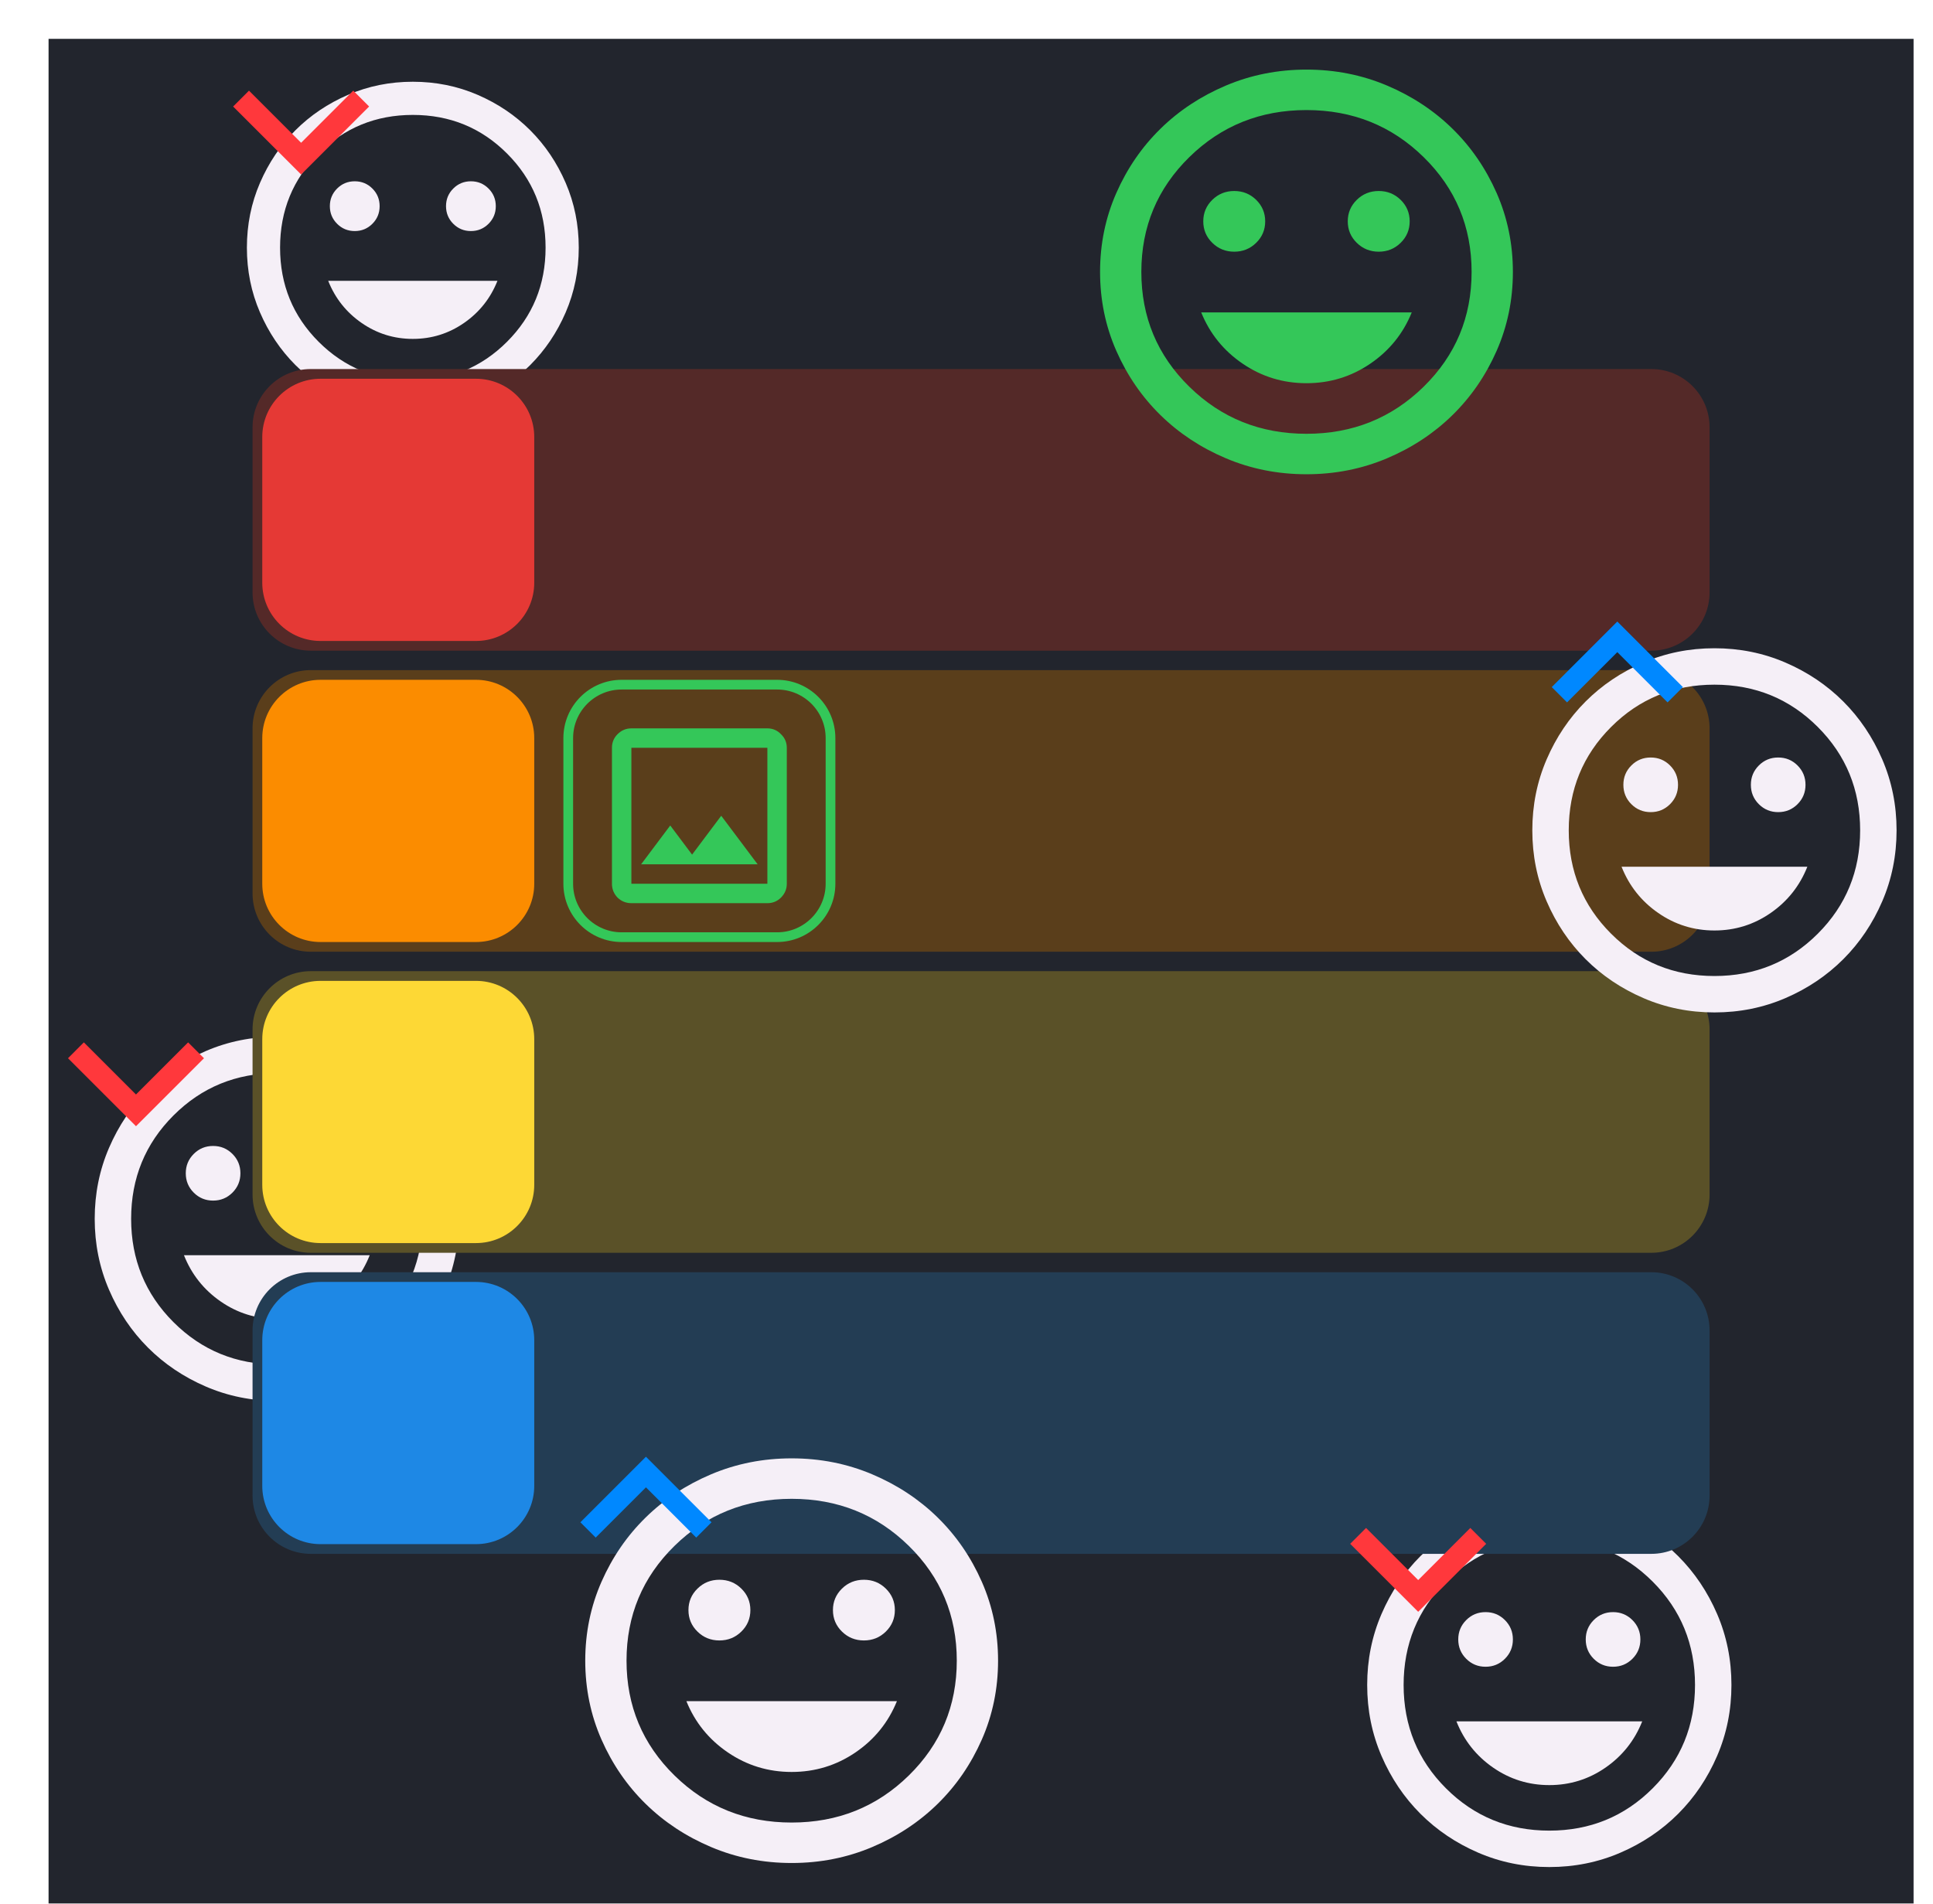
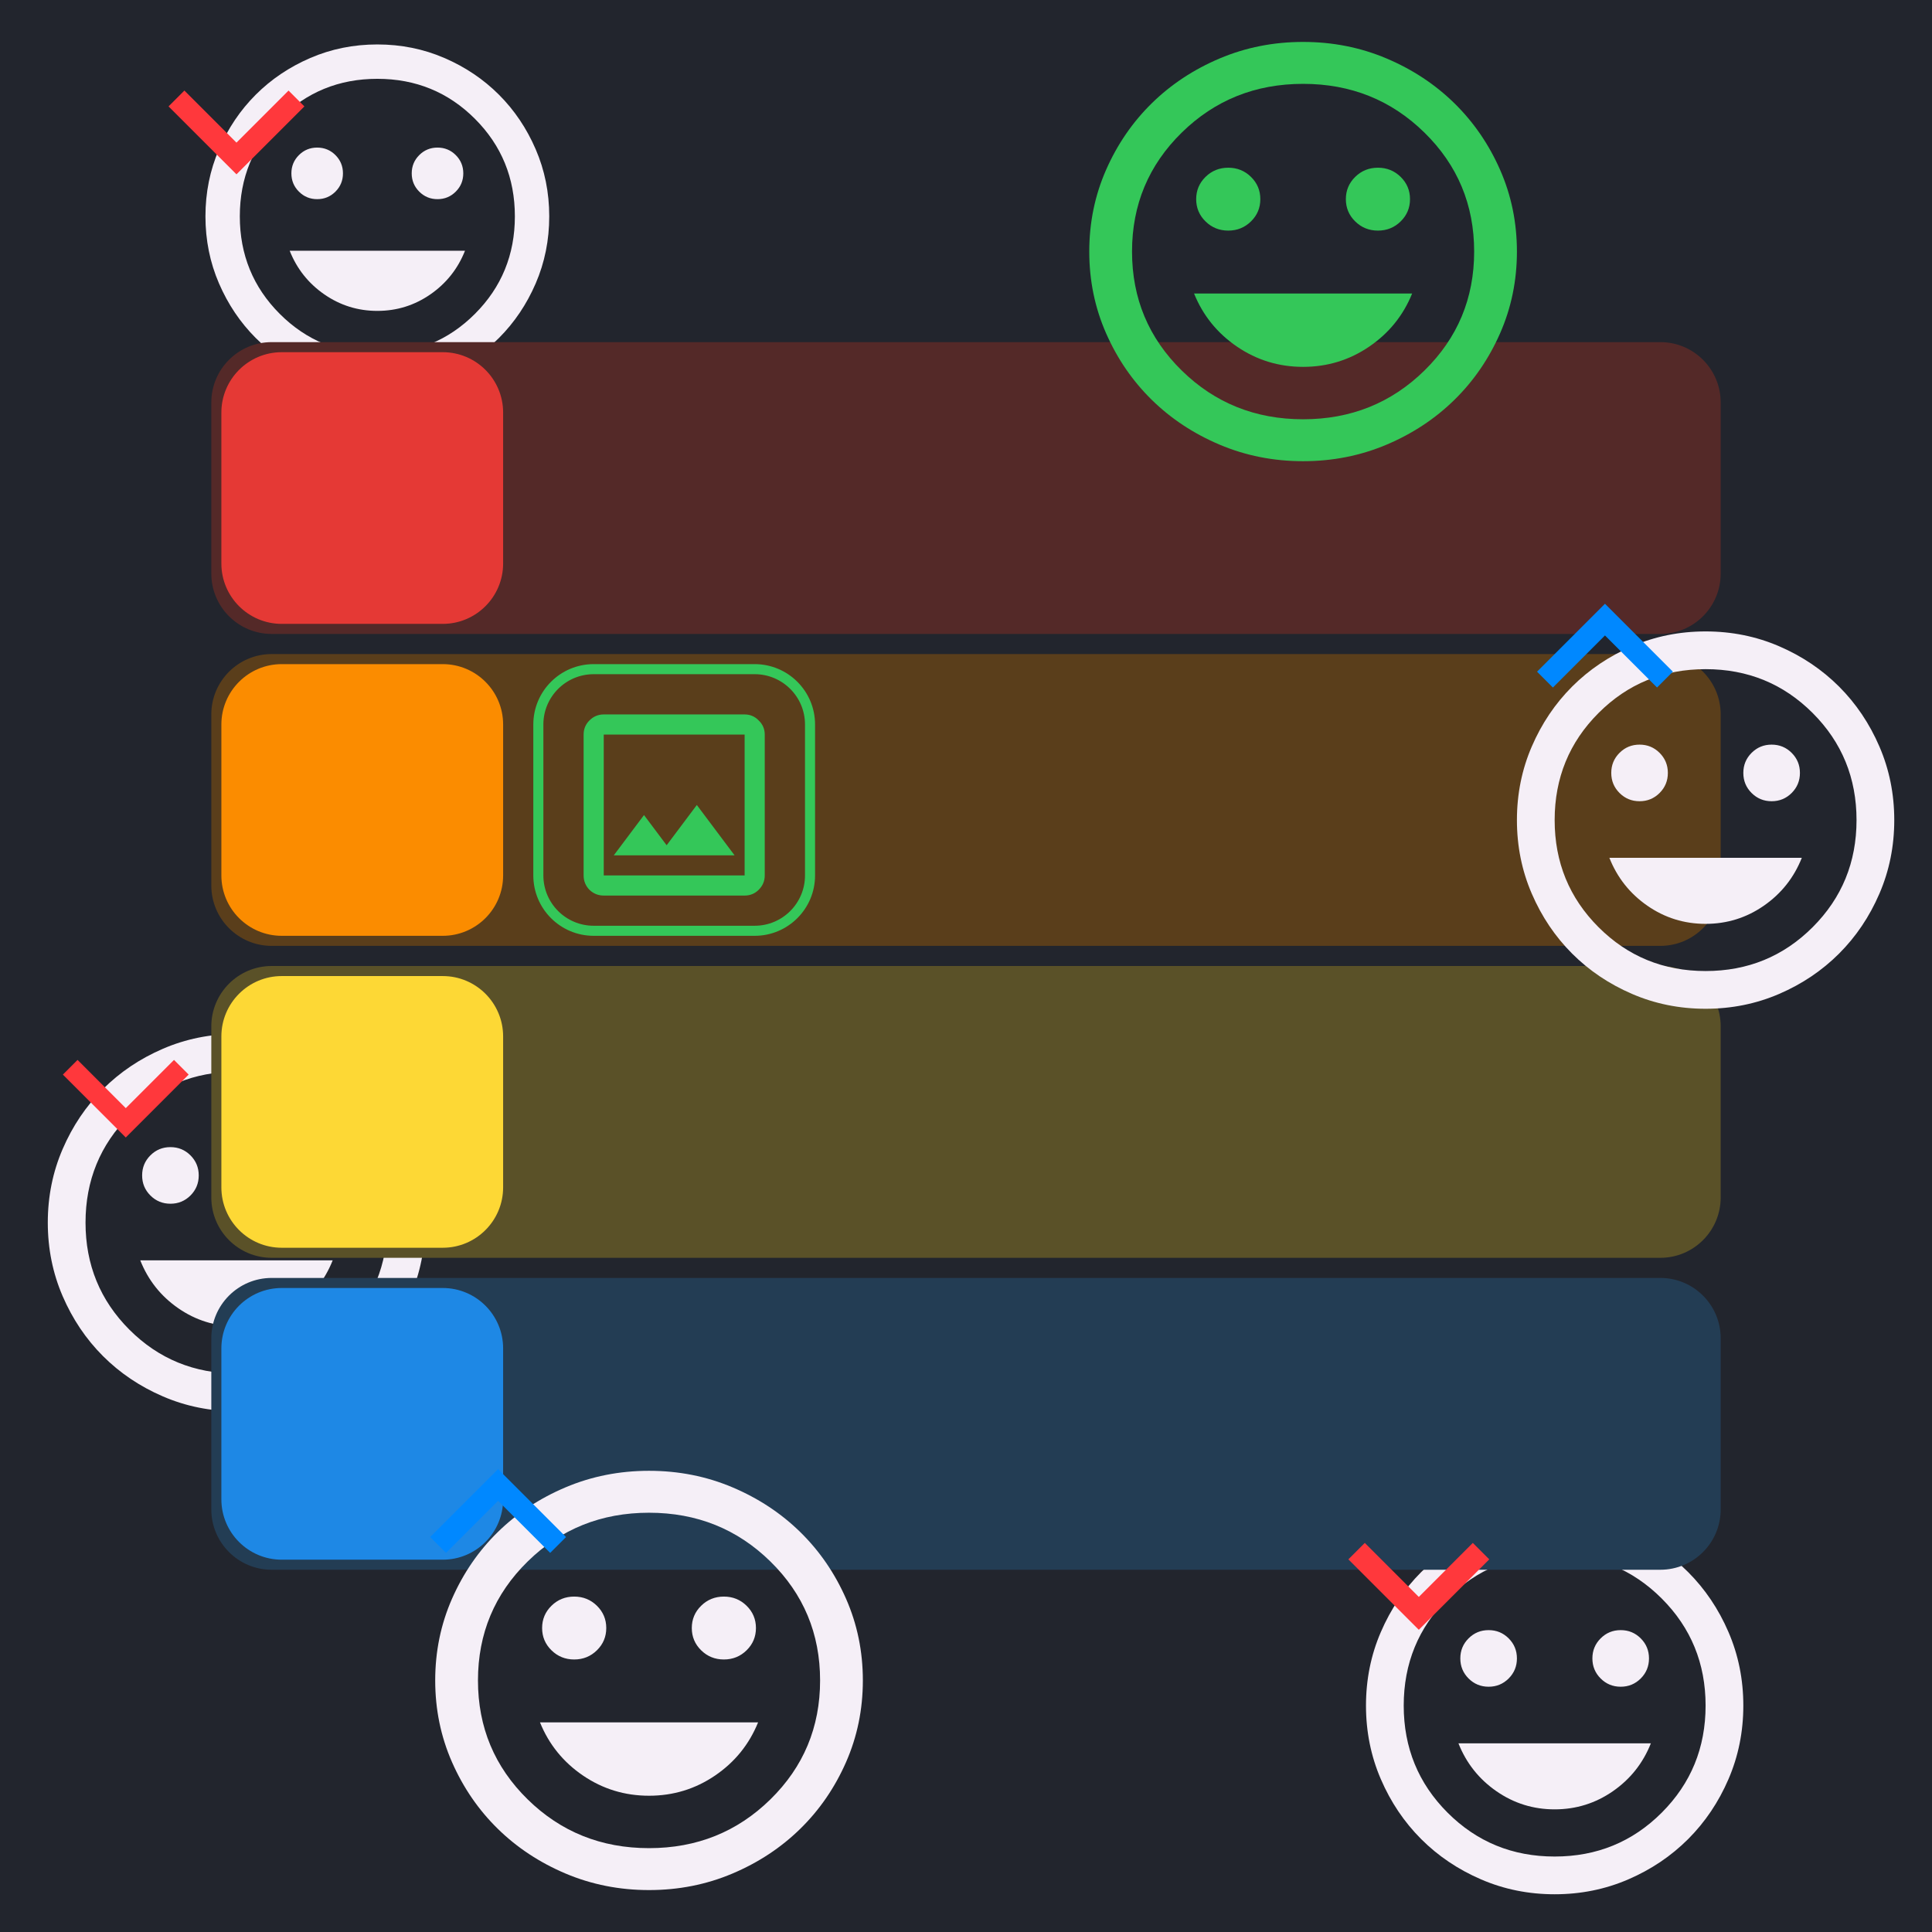
- <svg xmlns="http://www.w3.org/2000/svg" width="199" height="196" viewBox="0 0 199 196" fill="none">
-   <rect x="5" y="4" width="192" height="192" fill="#22252D" />
-   <path d="M48.479 23.792C49.191 23.792 49.796 23.543 50.294 23.044C50.792 22.546 51.042 21.941 51.042 21.229C51.042 20.517 50.792 19.912 50.294 19.414C49.796 18.916 49.191 18.667 48.479 18.667C47.767 18.667 47.162 18.916 46.664 19.414C46.166 19.912 45.917 20.517 45.917 21.229C45.917 21.941 46.166 22.546 46.664 23.044C47.162 23.543 47.767 23.792 48.479 23.792ZM36.521 23.792C37.233 23.792 37.838 23.543 38.336 23.044C38.834 22.546 39.083 21.941 39.083 21.229C39.083 20.517 38.834 19.912 38.336 19.414C37.838 18.916 37.233 18.667 36.521 18.667C35.809 18.667 35.204 18.916 34.706 19.414C34.208 19.912 33.958 20.517 33.958 21.229C33.958 21.941 34.208 22.546 34.706 23.044C35.204 23.543 35.809 23.792 36.521 23.792ZM42.5 34.896C44.436 34.896 46.194 34.348 47.775 33.252C49.355 32.155 50.501 30.71 51.212 28.917H33.788C34.499 30.71 35.645 32.155 37.225 33.252C38.806 34.348 40.564 34.896 42.5 34.896ZM42.5 42.583C40.137 42.583 37.916 42.135 35.837 41.238C33.759 40.341 31.951 39.124 30.413 37.587C28.876 36.049 27.659 34.241 26.762 32.163C25.865 30.084 25.417 27.863 25.417 25.5C25.417 23.137 25.865 20.916 26.762 18.837C27.659 16.759 28.876 14.951 30.413 13.414C31.951 11.876 33.759 10.659 35.837 9.762C37.916 8.865 40.137 8.417 42.5 8.417C44.863 8.417 47.084 8.865 49.163 9.762C51.241 10.659 53.049 11.876 54.587 13.414C56.124 14.951 57.341 16.759 58.238 18.837C59.135 20.916 59.583 23.137 59.583 25.5C59.583 27.863 59.135 30.084 58.238 32.163C57.341 34.241 56.124 36.049 54.587 37.587C53.049 39.124 51.241 40.341 49.163 41.238C47.084 42.135 44.863 42.583 42.5 42.583ZM42.5 39.167C46.315 39.167 49.547 37.843 52.195 35.195C54.843 32.547 56.167 29.315 56.167 25.5C56.167 21.685 54.843 18.453 52.195 15.805C49.547 13.157 46.315 11.833 42.5 11.833C38.685 11.833 35.453 13.157 32.805 15.805C30.157 18.453 28.833 21.685 28.833 25.5C28.833 29.315 30.157 32.547 32.805 35.195C35.453 37.843 38.685 39.167 42.5 39.167Z" fill="#F5EFF7" />
-   <path d="M166.062 171.625C166.844 171.625 167.508 171.352 168.055 170.805C168.602 170.258 168.875 169.594 168.875 168.812C168.875 168.031 168.602 167.367 168.055 166.82C167.508 166.273 166.844 166 166.062 166C165.281 166 164.617 166.273 164.07 166.82C163.523 167.367 163.25 168.031 163.25 168.812C163.25 169.594 163.523 170.258 164.07 170.805C164.617 171.352 165.281 171.625 166.062 171.625ZM152.938 171.625C153.719 171.625 154.383 171.352 154.93 170.805C155.477 170.258 155.75 169.594 155.75 168.812C155.75 168.031 155.477 167.367 154.93 166.82C154.383 166.273 153.719 166 152.938 166C152.156 166 151.492 166.273 150.945 166.82C150.398 167.367 150.125 168.031 150.125 168.812C150.125 169.594 150.398 170.258 150.945 170.805C151.492 171.352 152.156 171.625 152.938 171.625ZM159.5 183.812C161.625 183.812 163.555 183.211 165.289 182.008C167.023 180.805 168.281 179.219 169.063 177.25H149.938C150.719 179.219 151.977 180.805 153.711 182.008C155.445 183.211 157.375 183.812 159.5 183.812ZM159.5 192.25C156.906 192.25 154.469 191.758 152.187 190.773C149.906 189.789 147.922 188.453 146.234 186.766C144.547 185.078 143.211 183.094 142.227 180.813C141.242 178.531 140.75 176.094 140.75 173.5C140.75 170.906 141.242 168.469 142.227 166.187C143.211 163.906 144.547 161.922 146.234 160.234C147.922 158.547 149.906 157.211 152.187 156.227C154.469 155.242 156.906 154.75 159.5 154.75C162.094 154.75 164.531 155.242 166.813 156.227C169.094 157.211 171.078 158.547 172.766 160.234C174.453 161.922 175.789 163.906 176.773 166.187C177.758 168.469 178.25 170.906 178.25 173.5C178.25 176.094 177.758 178.531 176.773 180.813C175.789 183.094 174.453 185.078 172.766 186.766C171.078 188.453 169.094 189.789 166.813 190.773C164.531 191.758 162.094 192.25 159.5 192.25ZM159.5 188.5C163.688 188.5 167.234 187.047 170.141 184.141C173.047 181.234 174.5 177.688 174.5 173.5C174.5 169.312 173.047 165.766 170.141 162.859C167.234 159.953 163.688 158.5 159.5 158.5C155.312 158.5 151.766 159.953 148.859 162.859C145.953 165.766 144.5 169.312 144.5 173.5C144.5 177.688 145.953 181.234 148.859 184.141C151.766 187.047 155.312 188.5 159.5 188.5Z" fill="#F5EFF7" />
-   <path d="M35.062 123.625C35.844 123.625 36.508 123.352 37.055 122.805C37.602 122.258 37.875 121.594 37.875 120.812C37.875 120.031 37.602 119.367 37.055 118.82C36.508 118.273 35.844 118 35.062 118C34.281 118 33.617 118.273 33.07 118.82C32.523 119.367 32.25 120.031 32.25 120.812C32.25 121.594 32.523 122.258 33.07 122.805C33.617 123.352 34.281 123.625 35.062 123.625ZM21.938 123.625C22.719 123.625 23.383 123.352 23.93 122.805C24.477 122.258 24.75 121.594 24.75 120.812C24.75 120.031 24.477 119.367 23.93 118.82C23.383 118.273 22.719 118 21.938 118C21.156 118 20.492 118.273 19.945 118.82C19.398 119.367 19.125 120.031 19.125 120.812C19.125 121.594 19.398 122.258 19.945 122.805C20.492 123.352 21.156 123.625 21.938 123.625ZM28.5 135.812C30.625 135.812 32.555 135.211 34.289 134.008C36.023 132.805 37.281 131.219 38.062 129.25H18.938C19.719 131.219 20.977 132.805 22.711 134.008C24.445 135.211 26.375 135.812 28.5 135.812ZM28.5 144.25C25.906 144.25 23.469 143.758 21.188 142.773C18.906 141.789 16.922 140.453 15.234 138.766C13.547 137.078 12.211 135.094 11.227 132.813C10.242 130.531 9.75 128.094 9.75 125.5C9.75 122.906 10.242 120.469 11.227 118.187C12.211 115.906 13.547 113.922 15.234 112.234C16.922 110.547 18.906 109.211 21.188 108.227C23.469 107.242 25.906 106.75 28.5 106.75C31.094 106.75 33.531 107.242 35.812 108.227C38.094 109.211 40.078 110.547 41.766 112.234C43.453 113.922 44.789 115.906 45.773 118.187C46.758 120.469 47.25 122.906 47.25 125.5C47.25 128.094 46.758 130.531 45.773 132.813C44.789 135.094 43.453 137.078 41.766 138.766C40.078 140.453 38.094 141.789 35.812 142.773C33.531 143.758 31.094 144.25 28.5 144.25ZM28.5 140.5C32.688 140.5 36.234 139.047 39.141 136.141C42.047 133.234 43.5 129.688 43.5 125.5C43.5 121.312 42.047 117.766 39.141 114.859C36.234 111.953 32.688 110.5 28.5 110.5C24.312 110.5 20.766 111.953 17.859 114.859C14.953 117.766 13.5 121.312 13.5 125.5C13.5 129.688 14.953 133.234 17.859 136.141C20.766 139.047 24.312 140.5 28.5 140.5Z" fill="#F5EFF7" />
-   <rect x="26" y="38" width="150" height="29" rx="6" fill="#542928" />
-   <rect x="27" y="39" width="28" height="27" rx="6" fill="#E53935" />
-   <rect x="26" y="69" width="150" height="29" rx="6" fill="#5A3E1B" />
-   <rect x="27" y="70" width="28" height="27" rx="6" fill="#FB8C00" />
-   <rect x="58.5" y="70.5" width="27" height="26" rx="5.5" fill="#5A3E1B" stroke="#34C759" />
-   <rect x="26" y="131" width="150" height="29" rx="6" fill="#233D54" />
-   <rect x="27" y="132" width="28" height="27" rx="6" fill="#1E88E5" />
-   <rect x="26" y="100" width="150" height="29" rx="6" fill="#5A5128" />
-   <rect x="27" y="101" width="28" height="27" rx="6" fill="#FDD835" />
-   <path d="M88.938 168.917C89.823 168.917 90.576 168.613 91.195 168.005C91.815 167.398 92.125 166.66 92.125 165.792C92.125 164.924 91.815 164.186 91.195 163.578C90.576 162.97 89.823 162.667 88.938 162.667C88.052 162.667 87.299 162.97 86.68 163.578C86.06 164.186 85.75 164.924 85.75 165.792C85.75 166.66 86.06 167.398 86.68 168.005C87.299 168.613 88.052 168.917 88.938 168.917ZM74.062 168.917C74.948 168.917 75.701 168.613 76.32 168.005C76.94 167.398 77.25 166.66 77.25 165.792C77.25 164.924 76.94 164.186 76.32 163.578C75.701 162.97 74.948 162.667 74.062 162.667C73.177 162.667 72.424 162.97 71.805 163.578C71.185 164.186 70.875 164.924 70.875 165.792C70.875 166.66 71.185 167.398 71.805 168.005C72.424 168.613 73.177 168.917 74.062 168.917ZM81.5 182.458C83.908 182.458 86.095 181.79 88.061 180.453C90.027 179.116 91.452 177.354 92.338 175.167H70.662C71.548 177.354 72.973 179.116 74.939 180.453C76.905 181.79 79.092 182.458 81.5 182.458ZM81.5 191.833C78.56 191.833 75.798 191.286 73.213 190.193C70.627 189.099 68.378 187.615 66.466 185.74C64.553 183.865 63.039 181.66 61.923 179.125C60.808 176.59 60.25 173.882 60.25 171C60.25 168.118 60.808 165.41 61.923 162.875C63.039 160.34 64.553 158.135 66.466 156.26C68.378 154.385 70.627 152.901 73.213 151.807C75.798 150.714 78.56 150.167 81.5 150.167C84.44 150.167 87.202 150.714 89.787 151.807C92.373 152.901 94.622 154.385 96.534 156.26C98.447 158.135 99.961 160.34 101.077 162.875C102.192 165.41 102.75 168.118 102.75 171C102.75 173.882 102.192 176.59 101.077 179.125C99.961 181.66 98.447 183.865 96.534 185.74C94.622 187.615 92.373 189.099 89.787 190.193C87.202 191.286 84.44 191.833 81.5 191.833ZM81.5 187.667C86.246 187.667 90.266 186.052 93.559 182.823C96.853 179.594 98.5 175.653 98.5 171C98.5 166.347 96.853 162.406 93.559 159.177C90.266 155.948 86.246 154.333 81.5 154.333C76.754 154.333 72.734 155.948 69.441 159.177C66.147 162.406 64.5 166.347 64.5 171C64.5 175.653 66.147 179.594 69.441 182.823C72.734 186.052 76.754 187.667 81.5 187.667Z" fill="#F5EFF7" />
-   <path d="M183.062 83.625C183.844 83.625 184.508 83.352 185.055 82.805C185.602 82.258 185.875 81.594 185.875 80.812C185.875 80.031 185.602 79.367 185.055 78.82C184.508 78.273 183.844 78 183.062 78C182.281 78 181.617 78.273 181.07 78.82C180.523 79.367 180.25 80.031 180.25 80.812C180.25 81.594 180.523 82.258 181.07 82.805C181.617 83.352 182.281 83.625 183.062 83.625ZM169.938 83.625C170.719 83.625 171.383 83.352 171.93 82.805C172.477 82.258 172.75 81.594 172.75 80.812C172.75 80.031 172.477 79.367 171.93 78.82C171.383 78.273 170.719 78 169.938 78C169.156 78 168.492 78.273 167.945 78.82C167.398 79.367 167.125 80.031 167.125 80.812C167.125 81.594 167.398 82.258 167.945 82.805C168.492 83.352 169.156 83.625 169.938 83.625ZM176.5 95.812C178.625 95.812 180.555 95.211 182.289 94.008C184.023 92.805 185.281 91.219 186.063 89.25H166.938C167.719 91.219 168.977 92.805 170.711 94.008C172.445 95.211 174.375 95.812 176.5 95.812ZM176.5 104.25C173.906 104.25 171.469 103.758 169.187 102.773C166.906 101.789 164.922 100.453 163.234 98.766C161.547 97.078 160.211 95.094 159.227 92.812C158.242 90.531 157.75 88.094 157.75 85.5C157.75 82.906 158.242 80.469 159.227 78.188C160.211 75.906 161.547 73.922 163.234 72.234C164.922 70.547 166.906 69.211 169.187 68.227C171.469 67.242 173.906 66.75 176.5 66.75C179.094 66.75 181.531 67.242 183.813 68.227C186.094 69.211 188.078 70.547 189.766 72.234C191.453 73.922 192.789 75.906 193.773 78.188C194.758 80.469 195.25 82.906 195.25 85.5C195.25 88.094 194.758 90.531 193.773 92.812C192.789 95.094 191.453 97.078 189.766 98.766C188.078 100.453 186.094 101.789 183.813 102.773C181.531 103.758 179.094 104.25 176.5 104.25ZM176.5 100.5C180.688 100.5 184.234 99.047 187.141 96.141C190.047 93.234 191.5 89.688 191.5 85.5C191.5 81.312 190.047 77.766 187.141 74.859C184.234 71.953 180.688 70.5 176.5 70.5C172.312 70.5 168.766 71.953 165.859 74.859C162.953 77.766 161.5 81.312 161.5 85.5C161.5 89.688 162.953 93.234 165.859 96.141C168.766 99.047 172.312 100.5 176.5 100.5Z" fill="#F5EFF7" />
-   <path d="M141.938 25.917C142.823 25.917 143.576 25.613 144.195 25.005C144.815 24.398 145.125 23.66 145.125 22.792C145.125 21.924 144.815 21.186 144.195 20.578C143.576 19.971 142.823 19.667 141.938 19.667C141.052 19.667 140.299 19.971 139.68 20.578C139.06 21.186 138.75 21.924 138.75 22.792C138.75 23.66 139.06 24.398 139.68 25.005C140.299 25.613 141.052 25.917 141.938 25.917ZM127.062 25.917C127.948 25.917 128.701 25.613 129.32 25.005C129.94 24.398 130.25 23.66 130.25 22.792C130.25 21.924 129.94 21.186 129.32 20.578C128.701 19.971 127.948 19.667 127.062 19.667C126.177 19.667 125.424 19.971 124.805 20.578C124.185 21.186 123.875 21.924 123.875 22.792C123.875 23.66 124.185 24.398 124.805 25.005C125.424 25.613 126.177 25.917 127.062 25.917ZM134.5 39.458C136.908 39.458 139.095 38.79 141.061 37.453C143.027 36.116 144.452 34.354 145.338 32.167H123.663C124.548 34.354 125.973 36.116 127.939 37.453C129.905 38.79 132.092 39.458 134.5 39.458ZM134.5 48.833C131.56 48.833 128.798 48.286 126.212 47.193C123.627 46.099 121.378 44.615 119.466 42.74C117.553 40.865 116.039 38.66 114.923 36.125C113.808 33.59 113.25 30.882 113.25 28C113.25 25.118 113.808 22.41 114.923 19.875C116.039 17.34 117.553 15.135 119.466 13.26C121.378 11.385 123.627 9.901 126.212 8.807C128.798 7.714 131.56 7.167 134.5 7.167C137.44 7.167 140.202 7.714 142.788 8.807C145.373 9.901 147.622 11.385 149.534 13.26C151.447 15.135 152.961 17.34 154.077 19.875C155.192 22.41 155.75 25.118 155.75 28C155.75 30.882 155.192 33.59 154.077 36.125C152.961 38.66 151.447 40.865 149.534 42.74C147.622 44.615 145.373 46.099 142.788 47.193C140.202 48.286 137.44 48.833 134.5 48.833ZM134.5 44.667C139.246 44.667 143.266 43.052 146.559 39.823C149.853 36.594 151.5 32.653 151.5 28C151.5 23.347 149.853 19.406 146.559 16.177C143.266 12.948 139.246 11.333 134.5 11.333C129.754 11.333 125.734 12.948 122.441 16.177C119.147 19.406 117.5 23.347 117.5 28C117.5 32.653 119.147 36.594 122.441 39.823C125.734 43.052 129.754 44.667 134.5 44.667Z" fill="#34C759" />
-   <path d="M65 93C64.45 93 63.975 92.808 63.575 92.425C63.192 92.025 63 91.55 63 91V77C63 76.45 63.192 75.983 63.575 75.6C63.975 75.2 64.45 75 65 75H79C79.55 75 80.017 75.2 80.4 75.6C80.8 75.983 81 76.45 81 77V91C81 91.55 80.8 92.025 80.4 92.425C80.017 92.808 79.55 93 79 93H65ZM65 91H79V77H65V91ZM66 89H78L74.25 84L71.25 88L69 85L66 89ZM65 91V77V91Z" fill="#34C759" />
-   <path d="M14 115.967L7 108.967L8.633 107.333L14 112.7L19.367 107.333L21 108.967L14 115.967Z" fill="#FF383C" />
-   <path d="M31 17.967L24 10.967L25.633 9.333L31 14.7L36.367 9.333L38 10.967L31 17.967Z" fill="#FF383C" />
-   <path d="M146 165.967L139 158.967L140.633 157.333L146 162.7L151.367 157.333L153 158.967L146 165.967Z" fill="#FF383C" />
-   <path d="M66.5 153.15L61.325 158.325L59.75 156.75L66.5 150L73.25 156.75L71.675 158.325L66.5 153.15Z" fill="#0088FF" />
-   <path d="M166.5 67.15L161.325 72.325L159.75 70.75L166.5 64L173.25 70.75L171.675 72.325L166.5 67.15Z" fill="#0088FF" />
+ <svg xmlns="http://www.w3.org/2000/svg" width="192" height="192" viewBox="0 0 192 192" fill="none">
+   <rect width="192" height="192" fill="#22252D" />
+   <path d="M43.479 19.792C44.191 19.792 44.796 19.543 45.294 19.044C45.792 18.546 46.042 17.941 46.042 17.229C46.042 16.517 45.792 15.912 45.294 15.414C44.796 14.916 44.191 14.667 43.479 14.667C42.767 14.667 42.162 14.916 41.664 15.414C41.166 15.912 40.917 16.517 40.917 17.229C40.917 17.941 41.166 18.546 41.664 19.044C42.162 19.543 42.767 19.792 43.479 19.792ZM31.521 19.792C32.233 19.792 32.838 19.543 33.336 19.044C33.834 18.546 34.083 17.941 34.083 17.229C34.083 16.517 33.834 15.912 33.336 15.414C32.838 14.916 32.233 14.667 31.521 14.667C30.809 14.667 30.204 14.916 29.706 15.414C29.207 15.912 28.958 16.517 28.958 17.229C28.958 17.941 29.207 18.546 29.706 19.044C30.204 19.543 30.809 19.792 31.521 19.792ZM37.5 30.896C39.436 30.896 41.194 30.348 42.775 29.252C44.355 28.155 45.501 26.71 46.212 24.917H28.788C29.499 26.71 30.645 28.155 32.225 29.252C33.806 30.348 35.564 30.896 37.5 30.896ZM37.5 38.583C35.137 38.583 32.916 38.135 30.837 37.238C28.759 36.341 26.951 35.124 25.413 33.587C23.876 32.049 22.659 30.241 21.762 28.163C20.865 26.084 20.417 23.863 20.417 21.5C20.417 19.137 20.865 16.916 21.762 14.838C22.659 12.759 23.876 10.951 25.413 9.414C26.951 7.876 28.759 6.659 30.837 5.762C32.916 4.865 35.137 4.417 37.5 4.417C39.863 4.417 42.084 4.865 44.163 5.762C46.241 6.659 48.049 7.876 49.587 9.414C51.124 10.951 52.341 12.759 53.238 14.838C54.135 16.916 54.583 19.137 54.583 21.5C54.583 23.863 54.135 26.084 53.238 28.163C52.341 30.241 51.124 32.049 49.587 33.587C48.049 35.124 46.241 36.341 44.163 37.238C42.084 38.135 39.863 38.583 37.5 38.583ZM37.5 35.167C41.315 35.167 44.547 33.843 47.195 31.195C49.843 28.547 51.167 25.315 51.167 21.5C51.167 17.685 49.843 14.453 47.195 11.805C44.547 9.157 41.315 7.833 37.5 7.833C33.685 7.833 30.453 9.157 27.805 11.805C25.157 14.453 23.833 17.685 23.833 21.5C23.833 25.315 25.157 28.547 27.805 31.195C30.453 33.843 33.685 35.167 37.5 35.167Z" fill="#F5EFF7" />
+   <path d="M161.062 167.625C161.844 167.625 162.508 167.352 163.055 166.805C163.602 166.258 163.875 165.594 163.875 164.812C163.875 164.031 163.602 163.367 163.055 162.82C162.508 162.273 161.844 162 161.062 162C160.281 162 159.617 162.273 159.07 162.82C158.523 163.367 158.25 164.031 158.25 164.812C158.25 165.594 158.523 166.258 159.07 166.805C159.617 167.352 160.281 167.625 161.062 167.625ZM147.938 167.625C148.719 167.625 149.383 167.352 149.93 166.805C150.477 166.258 150.75 165.594 150.75 164.812C150.75 164.031 150.477 163.367 149.93 162.82C149.383 162.273 148.719 162 147.938 162C147.156 162 146.492 162.273 145.945 162.82C145.398 163.367 145.125 164.031 145.125 164.812C145.125 165.594 145.398 166.258 145.945 166.805C146.492 167.352 147.156 167.625 147.938 167.625ZM154.5 179.812C156.625 179.812 158.555 179.211 160.289 178.008C162.023 176.805 163.281 175.219 164.062 173.25H144.938C145.719 175.219 146.977 176.805 148.711 178.008C150.445 179.211 152.375 179.812 154.5 179.812ZM154.5 188.25C151.906 188.25 149.469 187.758 147.188 186.773C144.906 185.789 142.922 184.453 141.234 182.766C139.547 181.078 138.211 179.094 137.227 176.813C136.242 174.531 135.75 172.094 135.75 169.5C135.75 166.906 136.242 164.469 137.227 162.188C138.211 159.906 139.547 157.922 141.234 156.234C142.922 154.547 144.906 153.211 147.188 152.227C149.469 151.242 151.906 150.75 154.5 150.75C157.094 150.75 159.531 151.242 161.813 152.227C164.094 153.211 166.078 154.547 167.766 156.234C169.453 157.922 170.789 159.906 171.773 162.188C172.758 164.469 173.25 166.906 173.25 169.5C173.25 172.094 172.758 174.531 171.773 176.813C170.789 179.094 169.453 181.078 167.766 182.766C166.078 184.453 164.094 185.789 161.813 186.773C159.531 187.758 157.094 188.25 154.5 188.25ZM154.5 184.5C158.688 184.5 162.234 183.047 165.141 180.141C168.047 177.234 169.5 173.688 169.5 169.5C169.5 165.312 168.047 161.766 165.141 158.859C162.234 155.953 158.688 154.5 154.5 154.5C150.312 154.5 146.766 155.953 143.859 158.859C140.953 161.766 139.5 165.312 139.5 169.5C139.5 173.688 140.953 177.234 143.859 180.141C146.766 183.047 150.312 184.5 154.5 184.5Z" fill="#F5EFF7" />
+   <path d="M30.062 119.625C30.844 119.625 31.508 119.352 32.055 118.805C32.602 118.258 32.875 117.594 32.875 116.812C32.875 116.031 32.602 115.367 32.055 114.82C31.508 114.273 30.844 114 30.062 114C29.281 114 28.617 114.273 28.07 114.82C27.523 115.367 27.25 116.031 27.25 116.812C27.25 117.594 27.523 118.258 28.07 118.805C28.617 119.352 29.281 119.625 30.062 119.625ZM16.938 119.625C17.719 119.625 18.383 119.352 18.93 118.805C19.477 118.258 19.75 117.594 19.75 116.812C19.75 116.031 19.477 115.367 18.93 114.82C18.383 114.273 17.719 114 16.938 114C16.156 114 15.492 114.273 14.945 114.82C14.398 115.367 14.125 116.031 14.125 116.812C14.125 117.594 14.398 118.258 14.945 118.805C15.492 119.352 16.156 119.625 16.938 119.625ZM23.5 131.812C25.625 131.812 27.555 131.211 29.289 130.008C31.023 128.805 32.281 127.219 33.062 125.25H13.938C14.719 127.219 15.977 128.805 17.711 130.008C19.445 131.211 21.375 131.812 23.5 131.812ZM23.5 140.25C20.906 140.25 18.469 139.758 16.188 138.773C13.906 137.789 11.922 136.453 10.234 134.766C8.547 133.078 7.211 131.094 6.227 128.813C5.242 126.531 4.75 124.094 4.75 121.5C4.75 118.906 5.242 116.469 6.227 114.188C7.211 111.906 8.547 109.922 10.234 108.234C11.922 106.547 13.906 105.211 16.188 104.227C18.469 103.242 20.906 102.75 23.5 102.75C26.094 102.75 28.531 103.242 30.812 104.227C33.094 105.211 35.078 106.547 36.766 108.234C38.453 109.922 39.789 111.906 40.773 114.188C41.758 116.469 42.25 118.906 42.25 121.5C42.25 124.094 41.758 126.531 40.773 128.813C39.789 131.094 38.453 133.078 36.766 134.766C35.078 136.453 33.094 137.789 30.812 138.773C28.531 139.758 26.094 140.25 23.5 140.25ZM23.5 136.5C27.688 136.5 31.234 135.047 34.141 132.141C37.047 129.234 38.5 125.688 38.5 121.5C38.5 117.312 37.047 113.766 34.141 110.859C31.234 107.953 27.688 106.5 23.5 106.5C19.312 106.5 15.766 107.953 12.859 110.859C9.953 113.766 8.5 117.312 8.5 121.5C8.5 125.688 9.953 129.234 12.859 132.141C15.766 135.047 19.312 136.5 23.5 136.5Z" fill="#F5EFF7" />
+   <rect x="21" y="34" width="150" height="29" rx="6" fill="#542928" />
+   <rect x="22" y="35" width="28" height="27" rx="6" fill="#E53935" />
+   <rect x="21" y="65" width="150" height="29" rx="6" fill="#5A3E1B" />
+   <rect x="22" y="66" width="28" height="27" rx="6" fill="#FB8C00" />
+   <rect x="53.5" y="66.5" width="27" height="26" rx="5.5" fill="#5A3E1B" stroke="#34C759" />
+   <rect x="21" y="127" width="150" height="29" rx="6" fill="#233D54" />
+   <rect x="22" y="128" width="28" height="27" rx="6" fill="#1E88E5" />
+   <rect x="21" y="96" width="150" height="29" rx="6" fill="#5A5128" />
+   <rect x="22" y="97" width="28" height="27" rx="6" fill="#FDD835" />
+   <path d="M71.938 164.917C72.823 164.917 73.576 164.613 74.195 164.005C74.815 163.398 75.125 162.66 75.125 161.792C75.125 160.924 74.815 160.186 74.195 159.578C73.576 158.97 72.823 158.667 71.938 158.667C71.052 158.667 70.299 158.97 69.68 159.578C69.06 160.186 68.75 160.924 68.75 161.792C68.75 162.66 69.06 163.398 69.68 164.005C70.299 164.613 71.052 164.917 71.938 164.917ZM57.062 164.917C57.948 164.917 58.7 164.613 59.32 164.005C59.94 163.398 60.25 162.66 60.25 161.792C60.25 160.924 59.94 160.186 59.32 159.578C58.7 158.97 57.948 158.667 57.062 158.667C56.177 158.667 55.425 158.97 54.805 159.578C54.185 160.186 53.875 160.924 53.875 161.792C53.875 162.66 54.185 163.398 54.805 164.005C55.425 164.613 56.177 164.917 57.062 164.917ZM64.5 178.458C66.908 178.458 69.095 177.79 71.061 176.453C73.027 175.116 74.452 173.354 75.338 171.167H53.663C54.548 173.354 55.973 175.116 57.939 176.453C59.905 177.79 62.092 178.458 64.5 178.458ZM64.5 187.833C61.56 187.833 58.798 187.286 56.212 186.193C53.627 185.099 51.378 183.615 49.466 181.74C47.553 179.865 46.039 177.66 44.923 175.125C43.808 172.59 43.25 169.882 43.25 167C43.25 164.118 43.808 161.41 44.923 158.875C46.039 156.34 47.553 154.135 49.466 152.26C51.378 150.385 53.627 148.901 56.212 147.807C58.798 146.714 61.56 146.167 64.5 146.167C67.44 146.167 70.202 146.714 72.787 147.807C75.373 148.901 77.622 150.385 79.534 152.26C81.447 154.135 82.961 156.34 84.077 158.875C85.192 161.41 85.75 164.118 85.75 167C85.75 169.882 85.192 172.59 84.077 175.125C82.961 177.66 81.447 179.865 79.534 181.74C77.622 183.615 75.373 185.099 72.787 186.193C70.202 187.286 67.44 187.833 64.5 187.833ZM64.5 183.667C69.246 183.667 73.266 182.052 76.559 178.823C79.853 175.594 81.5 171.653 81.5 167C81.5 162.347 79.853 158.406 76.559 155.177C73.266 151.948 69.246 150.333 64.5 150.333C59.754 150.333 55.734 151.948 52.441 155.177C49.147 158.406 47.5 162.347 47.5 167C47.5 171.653 49.147 175.594 52.441 178.823C55.734 182.052 59.754 183.667 64.5 183.667Z" fill="#F5EFF7" />
+   <path d="M176.062 79.625C176.844 79.625 177.508 79.352 178.055 78.805C178.602 78.258 178.875 77.594 178.875 76.812C178.875 76.031 178.602 75.367 178.055 74.82C177.508 74.273 176.844 74 176.062 74C175.281 74 174.617 74.273 174.07 74.82C173.523 75.367 173.25 76.031 173.25 76.812C173.25 77.594 173.523 78.258 174.07 78.805C174.617 79.352 175.281 79.625 176.062 79.625ZM162.938 79.625C163.719 79.625 164.383 79.352 164.93 78.805C165.477 78.258 165.75 77.594 165.75 76.812C165.75 76.031 165.477 75.367 164.93 74.82C164.383 74.273 163.719 74 162.938 74C162.156 74 161.492 74.273 160.945 74.82C160.398 75.367 160.125 76.031 160.125 76.812C160.125 77.594 160.398 78.258 160.945 78.805C161.492 79.352 162.156 79.625 162.938 79.625ZM169.5 91.812C171.625 91.812 173.555 91.211 175.289 90.008C177.023 88.805 178.281 87.219 179.062 85.25H159.938C160.719 87.219 161.977 88.805 163.711 90.008C165.445 91.211 167.375 91.812 169.5 91.812ZM169.5 100.25C166.906 100.25 164.469 99.758 162.188 98.773C159.906 97.789 157.922 96.453 156.234 94.766C154.547 93.078 153.211 91.094 152.227 88.812C151.242 86.531 150.75 84.094 150.75 81.5C150.75 78.906 151.242 76.469 152.227 74.188C153.211 71.906 154.547 69.922 156.234 68.234C157.922 66.547 159.906 65.211 162.188 64.227C164.469 63.242 166.906 62.75 169.5 62.75C172.094 62.75 174.531 63.242 176.813 64.227C179.094 65.211 181.078 66.547 182.766 68.234C184.453 69.922 185.789 71.906 186.773 74.188C187.758 76.469 188.25 78.906 188.25 81.5C188.25 84.094 187.758 86.531 186.773 88.812C185.789 91.094 184.453 93.078 182.766 94.766C181.078 96.453 179.094 97.789 176.813 98.773C174.531 99.758 172.094 100.25 169.5 100.25ZM169.5 96.5C173.688 96.5 177.234 95.047 180.141 92.141C183.047 89.234 184.5 85.688 184.5 81.5C184.5 77.312 183.047 73.766 180.141 70.859C177.234 67.953 173.688 66.5 169.5 66.5C165.312 66.5 161.766 67.953 158.859 70.859C155.953 73.766 154.5 77.312 154.5 81.5C154.5 85.688 155.953 89.234 158.859 92.141C161.766 95.047 165.312 96.5 169.5 96.5Z" fill="#F5EFF7" />
+   <path d="M136.938 22.917C137.823 22.917 138.576 22.613 139.195 22.005C139.815 21.398 140.125 20.66 140.125 19.792C140.125 18.924 139.815 18.186 139.195 17.578C138.576 16.971 137.823 16.667 136.938 16.667C136.052 16.667 135.299 16.971 134.68 17.578C134.06 18.186 133.75 18.924 133.75 19.792C133.75 20.66 134.06 21.398 134.68 22.005C135.299 22.613 136.052 22.917 136.938 22.917ZM122.062 22.917C122.948 22.917 123.701 22.613 124.32 22.005C124.94 21.398 125.25 20.66 125.25 19.792C125.25 18.924 124.94 18.186 124.32 17.578C123.701 16.971 122.948 16.667 122.062 16.667C121.177 16.667 120.424 16.971 119.805 17.578C119.185 18.186 118.875 18.924 118.875 19.792C118.875 20.66 119.185 21.398 119.805 22.005C120.424 22.613 121.177 22.917 122.062 22.917ZM129.5 36.458C131.908 36.458 134.095 35.79 136.061 34.453C138.027 33.116 139.452 31.354 140.338 29.167H118.663C119.548 31.354 120.973 33.116 122.939 34.453C124.905 35.79 127.092 36.458 129.5 36.458ZM129.5 45.833C126.56 45.833 123.798 45.286 121.212 44.193C118.627 43.099 116.378 41.615 114.466 39.74C112.553 37.865 111.039 35.66 109.923 33.125C108.808 30.59 108.25 27.882 108.25 25C108.25 22.118 108.808 19.41 109.923 16.875C111.039 14.34 112.553 12.135 114.466 10.26C116.378 8.385 118.627 6.901 121.212 5.807C123.798 4.714 126.56 4.167 129.5 4.167C132.44 4.167 135.202 4.714 137.788 5.807C140.373 6.901 142.622 8.385 144.534 10.26C146.447 12.135 147.961 14.34 149.077 16.875C150.192 19.41 150.75 22.118 150.75 25C150.75 27.882 150.192 30.59 149.077 33.125C147.961 35.66 146.447 37.865 144.534 39.74C142.622 41.615 140.373 43.099 137.788 44.193C135.202 45.286 132.44 45.833 129.5 45.833ZM129.5 41.667C134.246 41.667 138.266 40.052 141.559 36.823C144.853 33.594 146.5 29.653 146.5 25C146.5 20.347 144.853 16.406 141.559 13.177C138.266 9.948 134.246 8.333 129.5 8.333C124.754 8.333 120.734 9.948 117.441 13.177C114.147 16.406 112.5 20.347 112.5 25C112.5 29.653 114.147 33.594 117.441 36.823C120.734 40.052 124.754 41.667 129.5 41.667Z" fill="#34C759" />
+   <path d="M60 89C59.45 89 58.975 88.808 58.575 88.425C58.192 88.025 58 87.55 58 87V73C58 72.45 58.192 71.983 58.575 71.6C58.975 71.2 59.45 71 60 71H74C74.55 71 75.017 71.2 75.4 71.6C75.8 71.983 76 72.45 76 73V87C76 87.55 75.8 88.025 75.4 88.425C75.017 88.808 74.55 89 74 89H60ZM60 87H74V73H60V87ZM61 85H73L69.25 80L66.25 84L64 81L61 85ZM60 87V73V87Z" fill="#34C759" />
+   <path d="M12.5 113.042L6.25 106.792L7.708 105.333L12.5 110.125L17.292 105.333L18.75 106.792L12.5 113.042Z" fill="#FF383C" />
+   <path d="M23.5 17.325L16.75 10.575L18.325 9L23.5 14.175L28.675 9L30.25 10.575L23.5 17.325Z" fill="#FF383C" />
+   <path d="M141 161.967L134 154.967L135.633 153.333L141 158.7L146.367 153.333L148 154.967L141 161.967Z" fill="#FF383C" />
+   <path d="M49.5 149.15L44.325 154.325L42.75 152.75L49.5 146L56.25 152.75L54.675 154.325L49.5 149.15Z" fill="#0088FF" />
+   <path d="M159.5 63.15L154.325 68.325L152.75 66.75L159.5 60L166.25 66.75L164.675 68.325L159.5 63.15Z" fill="#0088FF" />
</svg>
